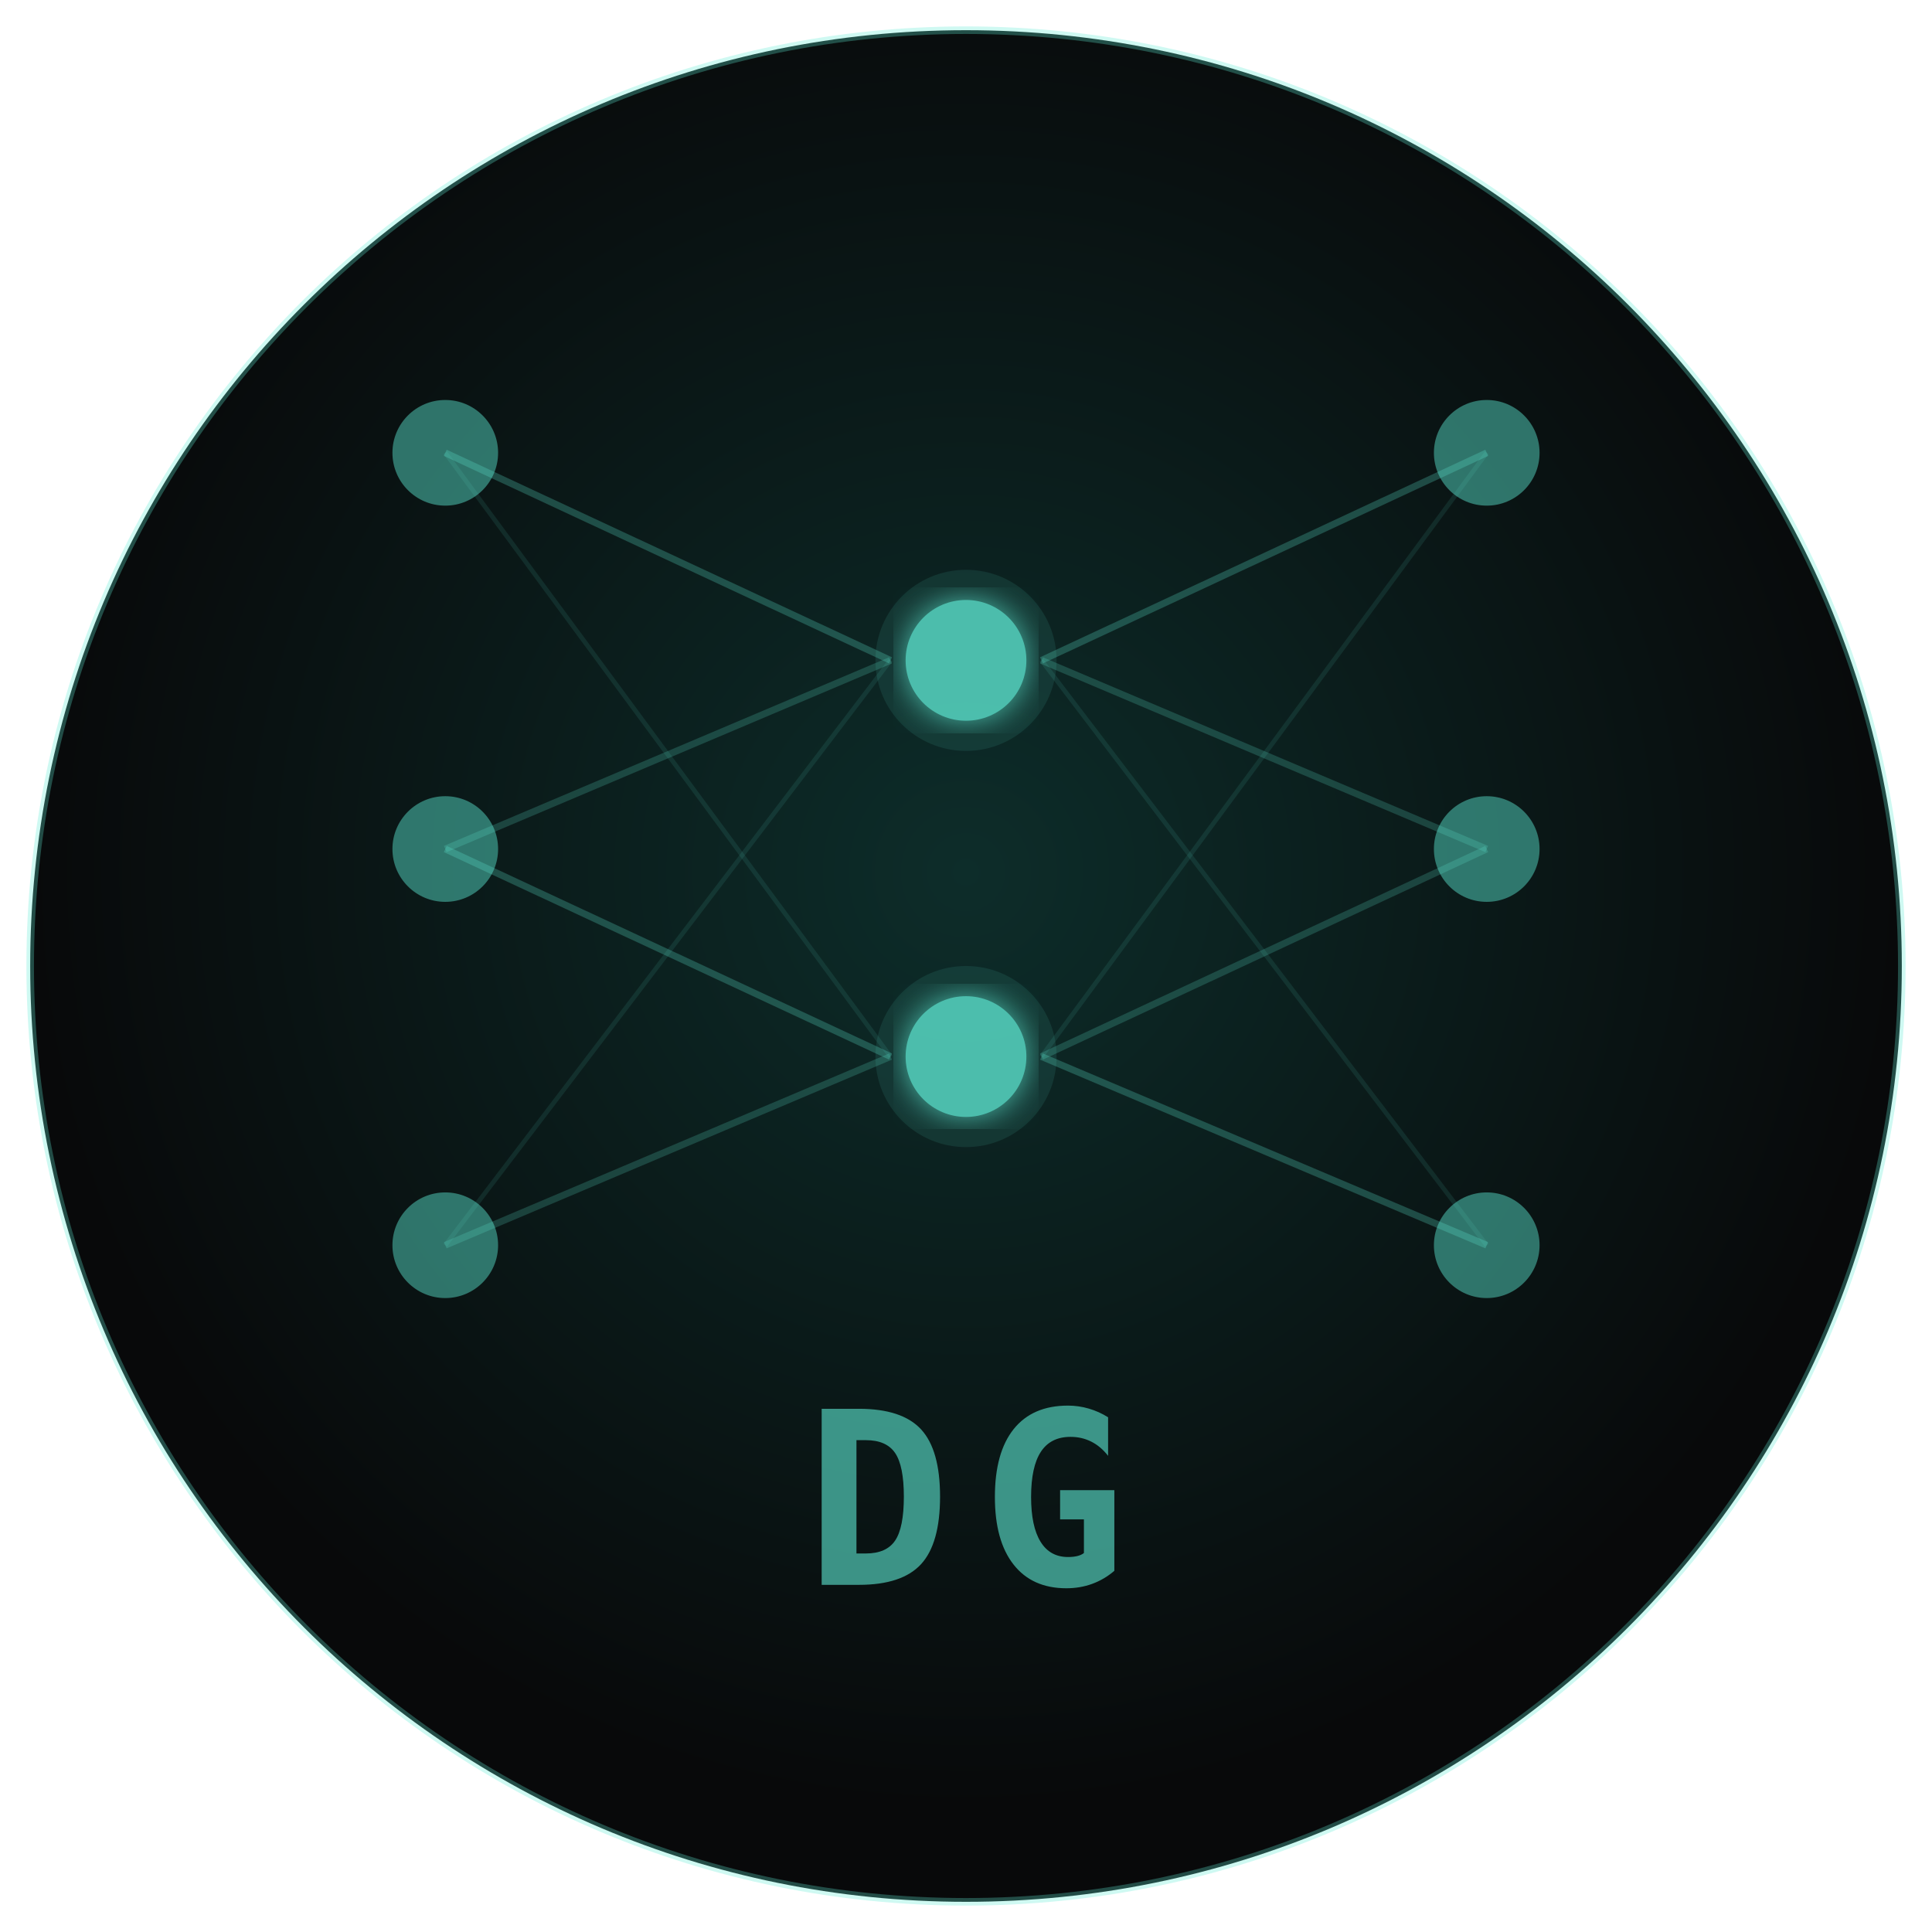
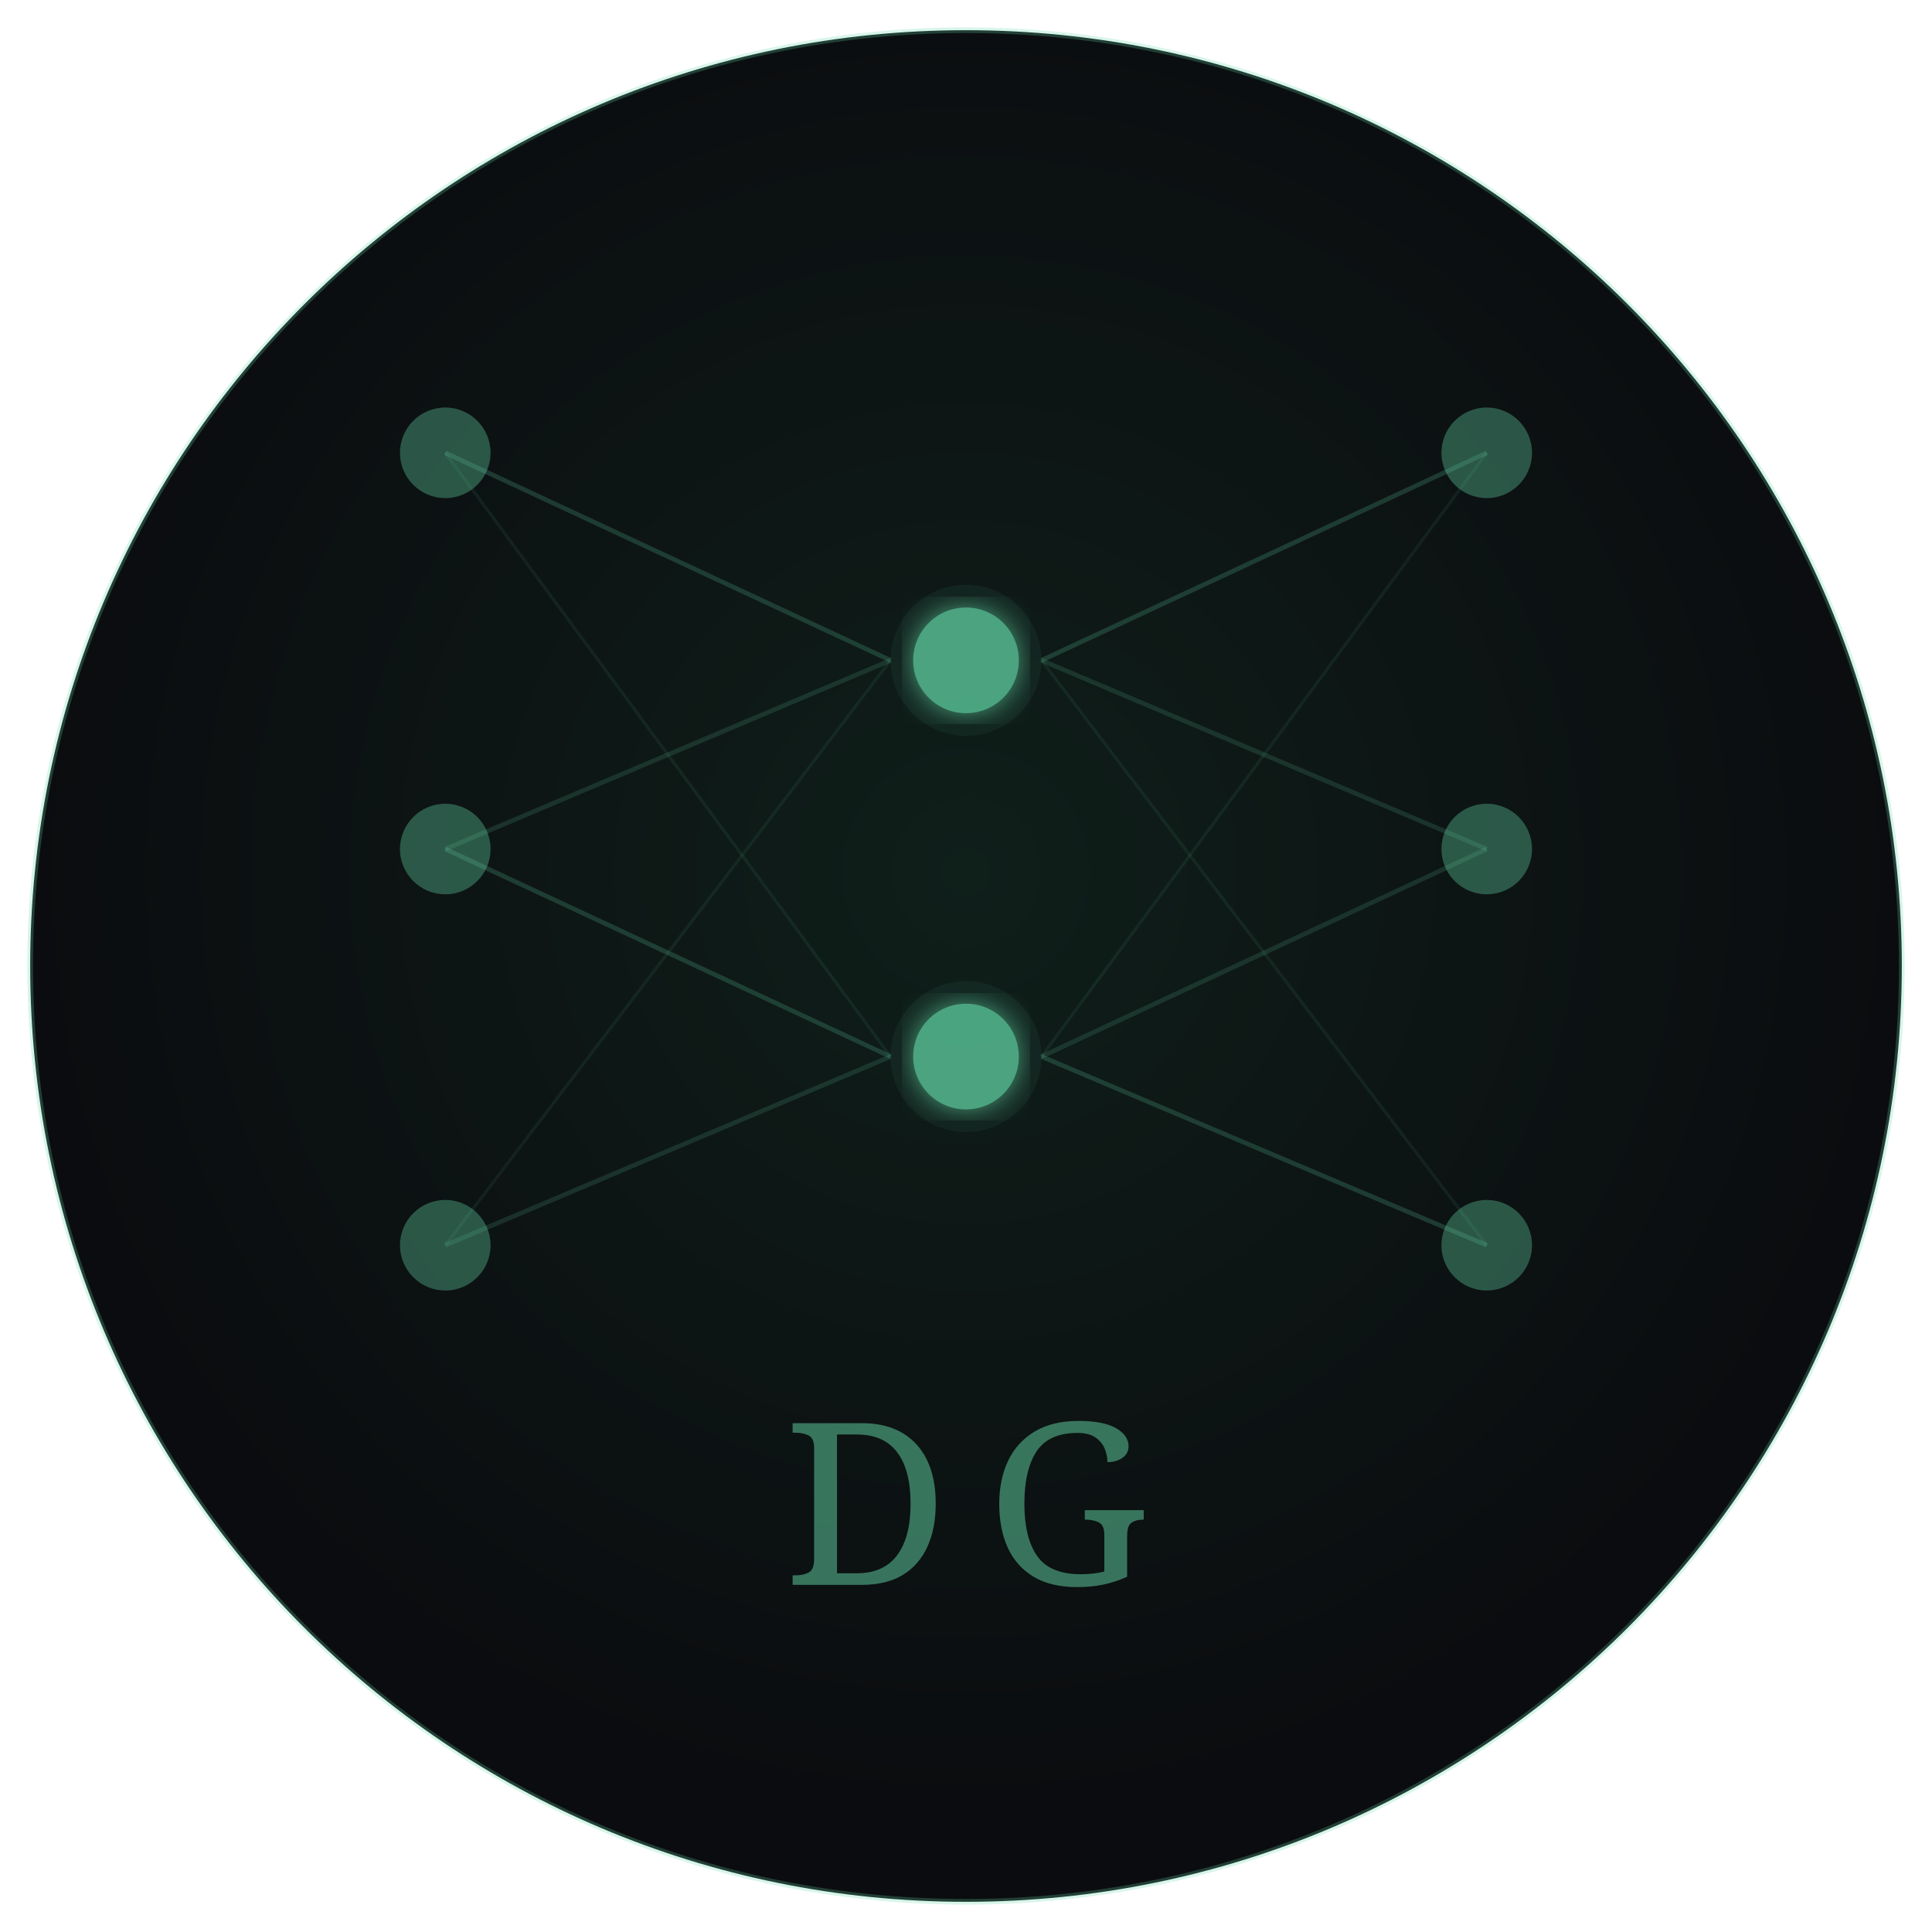
<svg xmlns="http://www.w3.org/2000/svg" viewBox="0 0 512 512" width="512" height="512">
  <defs>
    <radialGradient id="bg-glow" cx="50%" cy="45%" r="50%">
-       <stop offset="0%" stop-color="#0d2d2a" />
-       <stop offset="100%" stop-color="#08090a" />
+       <stop offset="0%" stop-color="#0f1f1a" />
+       <stop offset="100%" stop-color="#0b0c0f" />
    </radialGradient>
    <filter id="glow">
-       <feGaussianBlur stdDeviation="4" result="blur" />
+       <feGaussianBlur stdDeviation="3.5" result="blur" />
      <feMerge>
        <feMergeNode in="blur" />
        <feMergeNode in="SourceGraphic" />
      </feMerge>
    </filter>
  </defs>
  <circle cx="256" cy="256" r="248" fill="url(#bg-glow)" />
-   <circle cx="256" cy="256" r="248" fill="none" stroke="#5eead4" stroke-width="2" opacity="0.3" />
-   <line x1="118" y1="120" x2="236" y2="175" stroke="#5eead4" stroke-width="1.8" opacity="0.25" />
-   <line x1="118" y1="120" x2="236" y2="280" stroke="#5eead4" stroke-width="1.2" opacity="0.1" />
-   <line x1="118" y1="225" x2="236" y2="175" stroke="#5eead4" stroke-width="1.8" opacity="0.2" />
-   <line x1="118" y1="225" x2="236" y2="280" stroke="#5eead4" stroke-width="1.8" opacity="0.25" />
-   <line x1="118" y1="330" x2="236" y2="175" stroke="#5eead4" stroke-width="1.2" opacity="0.1" />
-   <line x1="118" y1="330" x2="236" y2="280" stroke="#5eead4" stroke-width="1.8" opacity="0.2" />
-   <line x1="276" y1="175" x2="394" y2="120" stroke="#5eead4" stroke-width="1.8" opacity="0.25" />
-   <line x1="276" y1="175" x2="394" y2="225" stroke="#5eead4" stroke-width="1.8" opacity="0.2" />
-   <line x1="276" y1="175" x2="394" y2="330" stroke="#5eead4" stroke-width="1.2" opacity="0.1" />
-   <line x1="276" y1="280" x2="394" y2="120" stroke="#5eead4" stroke-width="1.2" opacity="0.1" />
-   <line x1="276" y1="280" x2="394" y2="225" stroke="#5eead4" stroke-width="1.8" opacity="0.2" />
-   <line x1="276" y1="280" x2="394" y2="330" stroke="#5eead4" stroke-width="1.8" opacity="0.25" />
-   <circle cx="118" cy="120" r="14" fill="#5eead4" opacity="0.45" />
-   <circle cx="118" cy="225" r="14" fill="#5eead4" opacity="0.45" />
-   <circle cx="118" cy="330" r="14" fill="#5eead4" opacity="0.45" />
-   <circle cx="256" cy="175" r="24" fill="#5eead4" opacity="0.1" />
-   <circle cx="256" cy="175" r="16" fill="#5eead4" opacity="0.75" filter="url(#glow)">
-     <animate attributeName="opacity" values="0.75;1;0.75" dur="3s" repeatCount="indefinite" />
+   <circle cx="256" cy="256" r="248" fill="none" stroke="#64d8a8" stroke-width="1.5" opacity="0.25" />
+   <line x1="118" y1="120" x2="236" y2="175" stroke="#64d8a8" stroke-width="1.2" opacity="0.2" />
+   <line x1="118" y1="120" x2="236" y2="280" stroke="#64d8a8" stroke-width="0.8" opacity="0.08" />
+   <line x1="118" y1="225" x2="236" y2="175" stroke="#64d8a8" stroke-width="1.2" opacity="0.15" />
+   <line x1="118" y1="225" x2="236" y2="280" stroke="#64d8a8" stroke-width="1.2" opacity="0.2" />
+   <line x1="118" y1="330" x2="236" y2="175" stroke="#64d8a8" stroke-width="0.8" opacity="0.08" />
+   <line x1="118" y1="330" x2="236" y2="280" stroke="#64d8a8" stroke-width="1.2" opacity="0.15" />
+   <line x1="276" y1="175" x2="394" y2="120" stroke="#64d8a8" stroke-width="1.2" opacity="0.2" />
+   <line x1="276" y1="175" x2="394" y2="225" stroke="#64d8a8" stroke-width="1.2" opacity="0.15" />
+   <line x1="276" y1="175" x2="394" y2="330" stroke="#64d8a8" stroke-width="0.8" opacity="0.08" />
+   <line x1="276" y1="280" x2="394" y2="120" stroke="#64d8a8" stroke-width="0.8" opacity="0.08" />
+   <line x1="276" y1="280" x2="394" y2="225" stroke="#64d8a8" stroke-width="1.2" opacity="0.15" />
+   <line x1="276" y1="280" x2="394" y2="330" stroke="#64d8a8" stroke-width="1.2" opacity="0.2" />
+   <circle cx="118" cy="120" r="12" fill="#64d8a8" opacity="0.35" />
+   <circle cx="118" cy="225" r="12" fill="#64d8a8" opacity="0.35" />
+   <circle cx="118" cy="330" r="12" fill="#64d8a8" opacity="0.35" />
+   <circle cx="256" cy="175" r="20" fill="#64d8a8" opacity="0.06" />
+   <circle cx="256" cy="175" r="14" fill="#64d8a8" opacity="0.7" filter="url(#glow)">
+     <animate attributeName="opacity" values="0.7;0.95;0.7" dur="4s" repeatCount="indefinite" />
  </circle>
-   <circle cx="256" cy="280" r="24" fill="#5eead4" opacity="0.1" />
-   <circle cx="256" cy="280" r="16" fill="#5eead4" opacity="0.75" filter="url(#glow)">
-     <animate attributeName="opacity" values="0.75;1;0.75" dur="3s" begin="1.5s" repeatCount="indefinite" />
+   <circle cx="256" cy="280" r="20" fill="#64d8a8" opacity="0.06" />
+   <circle cx="256" cy="280" r="14" fill="#64d8a8" opacity="0.7" filter="url(#glow)">
+     <animate attributeName="opacity" values="0.7;0.95;0.7" dur="4s" begin="2s" repeatCount="indefinite" />
  </circle>
-   <circle cx="394" cy="120" r="14" fill="#5eead4" opacity="0.45" />
-   <circle cx="394" cy="225" r="14" fill="#5eead4" opacity="0.45" />
-   <circle cx="394" cy="330" r="14" fill="#5eead4" opacity="0.45" />
-   <text x="256" y="420" text-anchor="middle" font-family="'Space Mono', monospace" font-weight="700" font-size="64" fill="#5eead4" opacity="0.6" letter-spacing="8">DG</text>
+   <circle cx="394" cy="120" r="12" fill="#64d8a8" opacity="0.35" />
+   <circle cx="394" cy="225" r="12" fill="#64d8a8" opacity="0.35" />
+   <circle cx="394" cy="330" r="12" fill="#64d8a8" opacity="0.35" />
+   <text x="256" y="420" text-anchor="middle" font-family="Georgia, serif" font-weight="400" font-size="60" fill="#64d8a8" opacity="0.5" letter-spacing="10">DG</text>
</svg>
